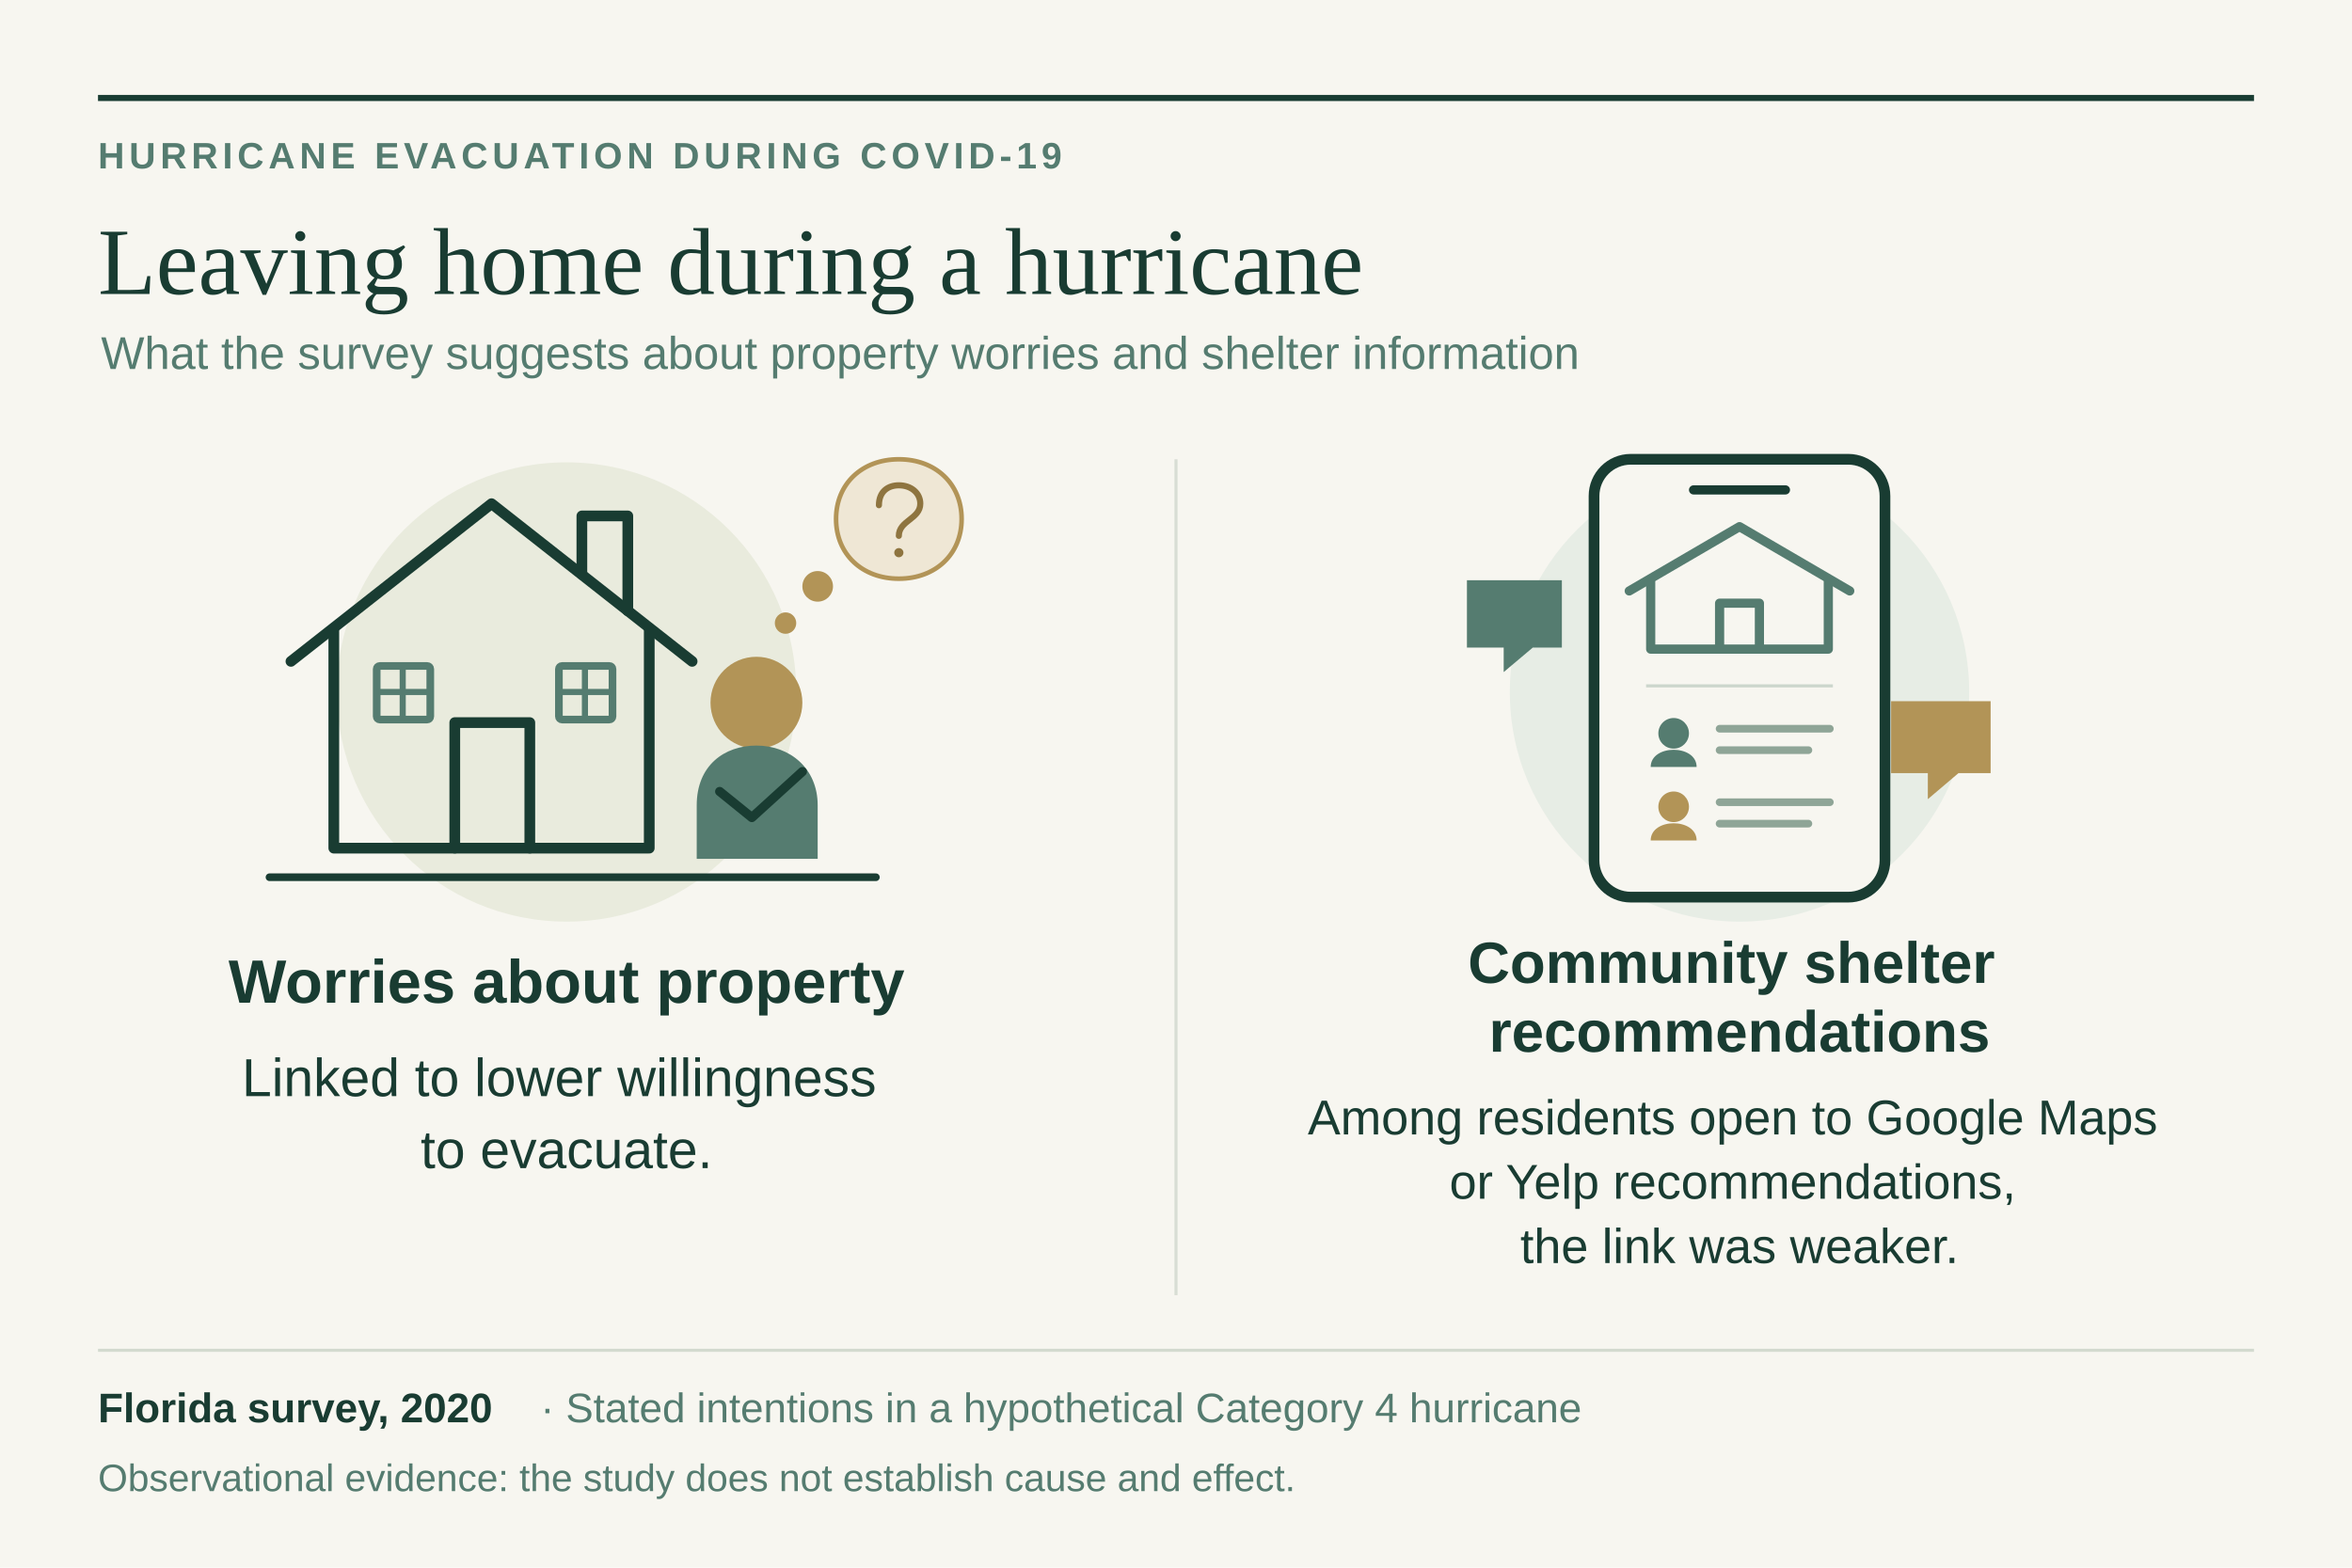
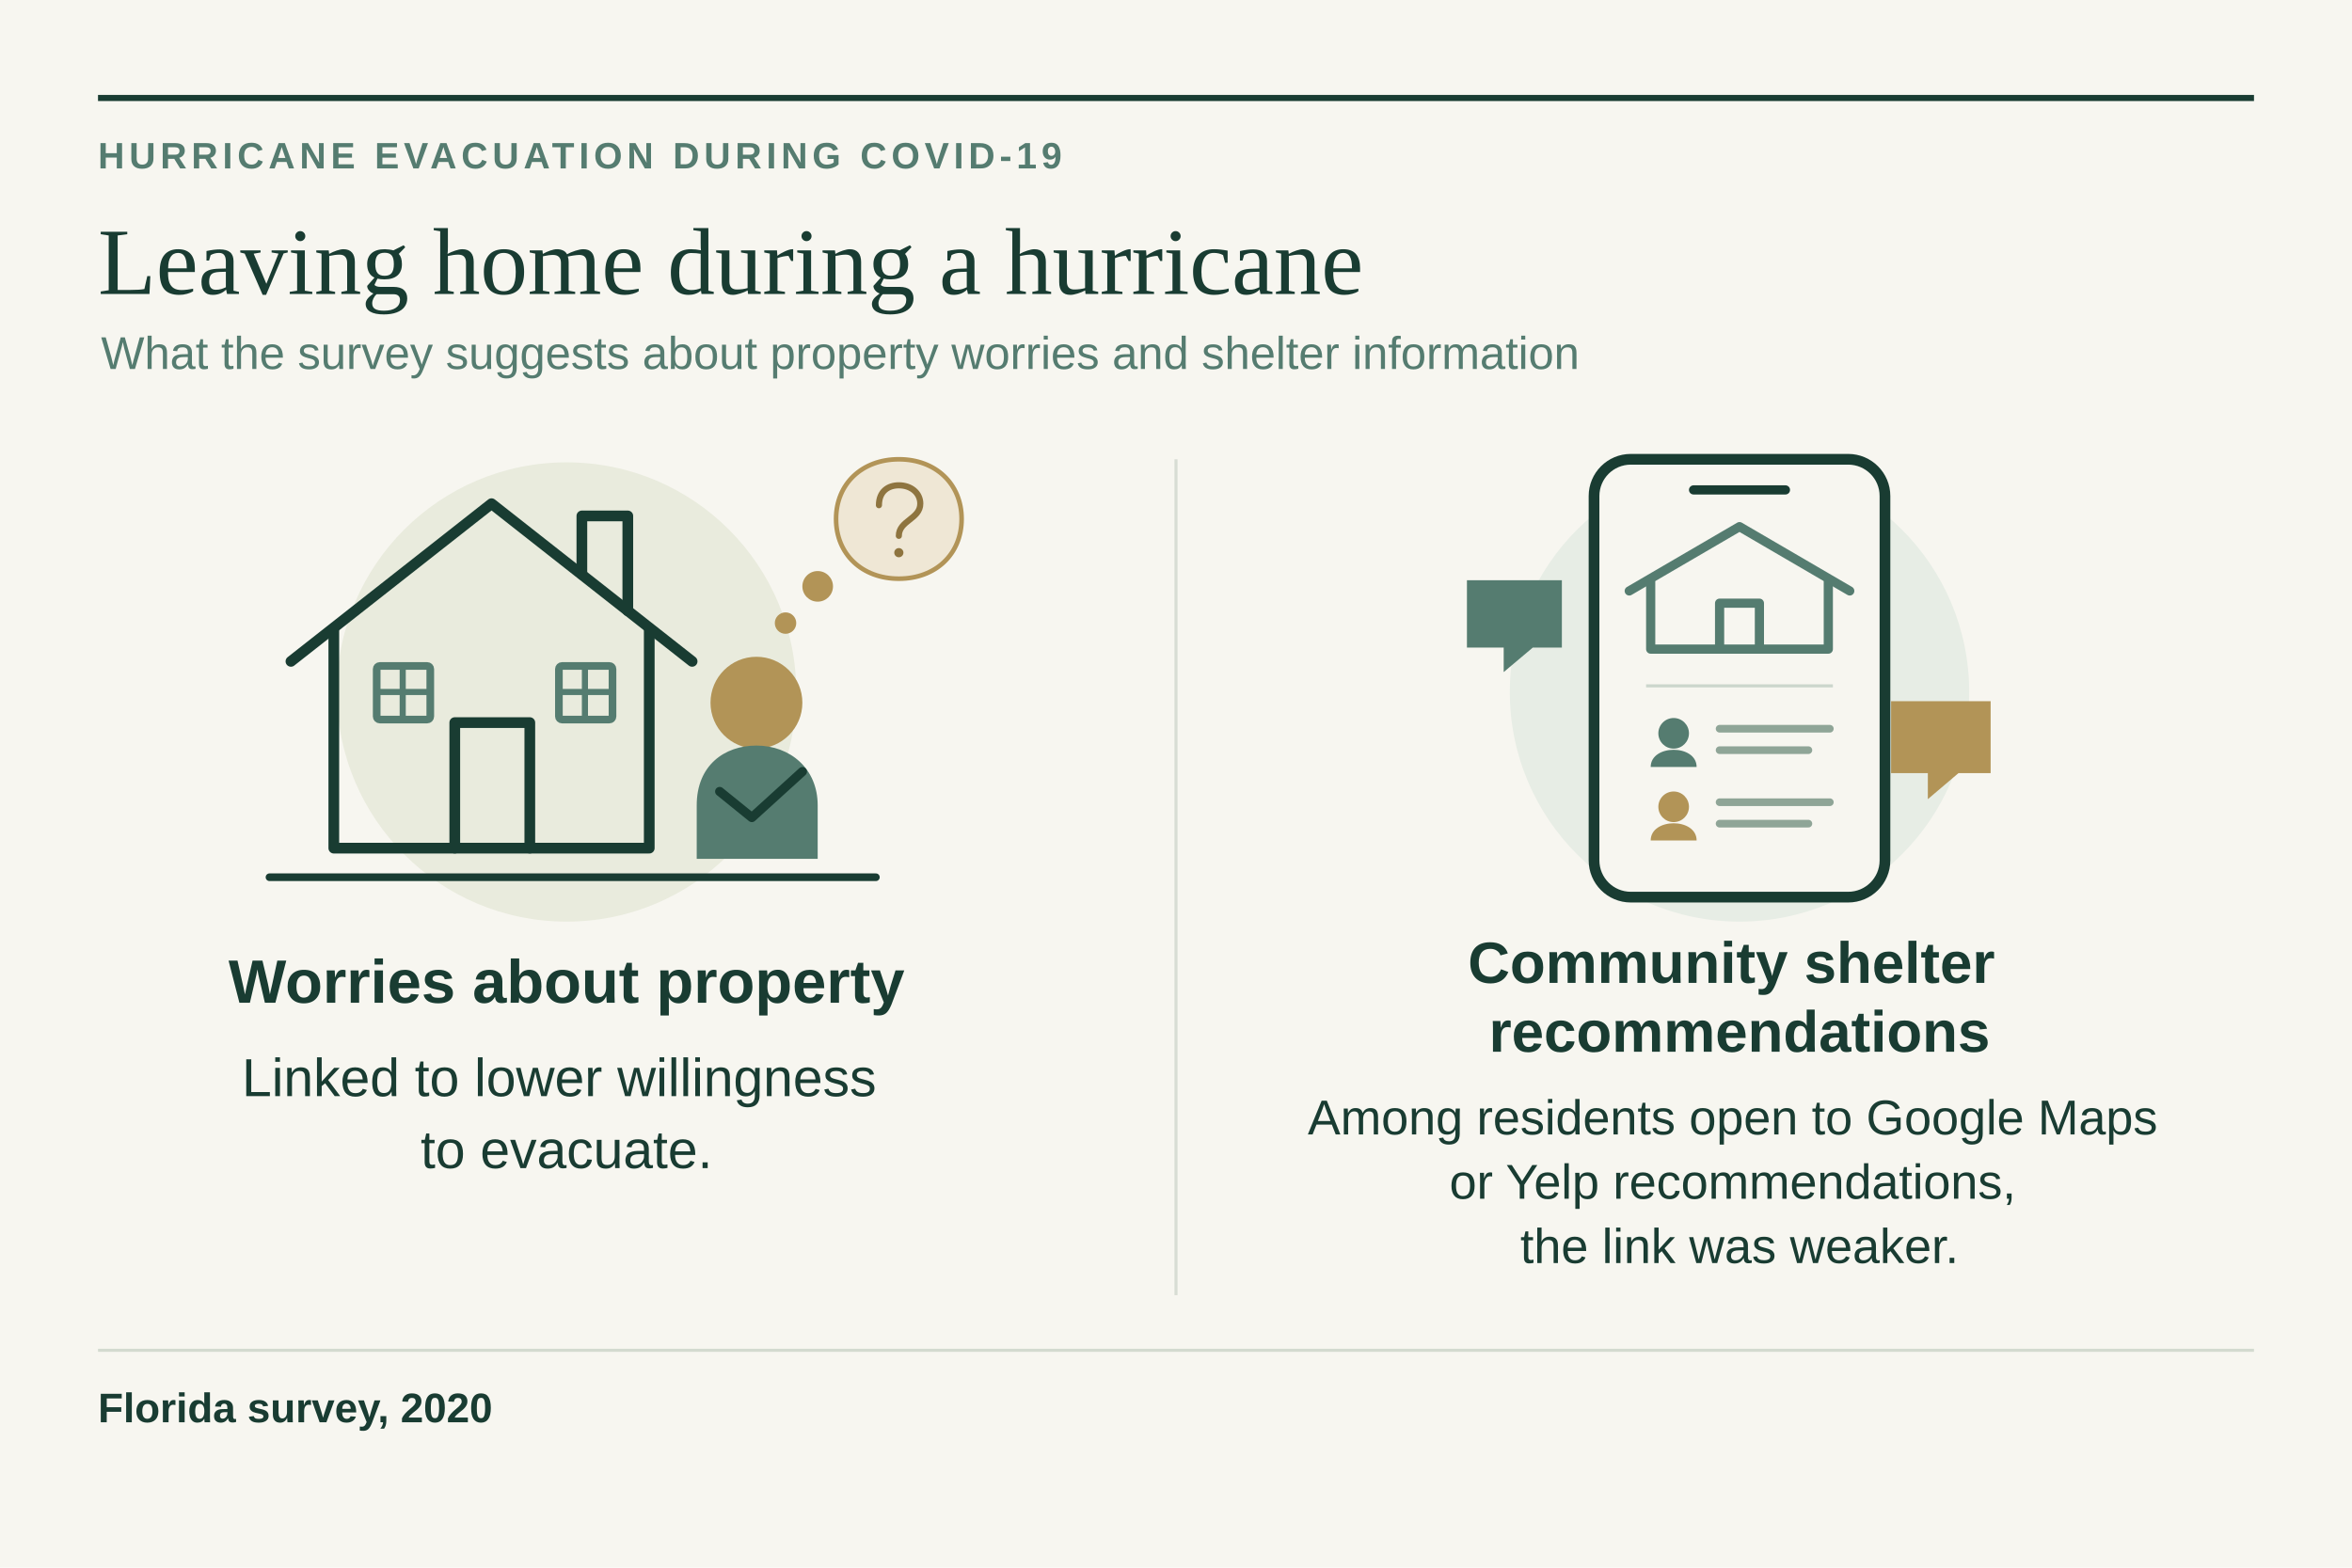
<svg xmlns="http://www.w3.org/2000/svg" width="1536" height="1024" viewBox="0 0 1536 1024" role="img" aria-labelledby="title desc">
  <defs>
    <style>
      .sans{font-family:Arial,Helvetica,sans-serif}
      .serif{font-family:Georgia,'Times New Roman',serif}
      .ink{fill:#193C32}
      .muted{fill:#557C70}
      .line{fill:none;stroke:#193C32;stroke-width:7;stroke-linecap:round;stroke-linejoin:round}
      .softline{fill:none;stroke:#557C70;stroke-width:6;stroke-linecap:round;stroke-linejoin:round}
    </style>
  </defs>
  <rect width="1536" height="1024" fill="#F7F6F0" />
  <path d="M64 64H1472" stroke="#193C32" stroke-width="4" />
  <text x="64" y="110" class="sans muted" font-size="24" font-weight="700" letter-spacing="3">HURRICANE EVACUATION DURING COVID-19</text>
  <text x="64" y="192" class="serif ink" font-size="62">Leaving home during a hurricane</text>
  <text x="66" y="241" class="sans muted" font-size="30">What the survey suggests about property worries and shelter information</text>
  <path d="M768 300V846" stroke="#D8DDD4" stroke-width="2" />
  <circle cx="370" cy="452" r="150" fill="#E9EBDD" />
  <path d="M190 432L321 329L452 432" class="line" />
  <path d="M218 412V554H424V412" class="line" fill="#F7F6F0" />
  <path d="M297 554V472H346V554" class="line" />
  <rect x="246" y="435" width="35" height="35" rx="2" fill="none" stroke="#557C70" stroke-width="5" />
  <rect x="365" y="435" width="35" height="35" rx="2" fill="none" stroke="#557C70" stroke-width="5" />
  <path d="M263 435V470M246 452H281M382 435V470M365 452H400" stroke="#557C70" stroke-width="4" />
  <path d="M380 375V337H410V399" class="line" />
  <circle cx="494" cy="459" r="30" fill="#B29457" />
  <path d="M455 561V526C455 500 473 487 494 487C516 487 534 502 534 526V561" fill="#557C70" />
  <path d="M470 517L491 534L524 504" fill="none" stroke="#193C32" stroke-width="6" stroke-linecap="round" stroke-linejoin="round" />
  <circle cx="513" cy="407" r="7" fill="#B29457" />
  <circle cx="534" cy="383" r="10" fill="#B29457" />
  <path d="M546 339C546 316 563 300 587 300C611 300 628 316 628 339C628 362 611 378 587 378C563 378 546 362 546 339Z" fill="#EFE7D5" stroke="#B29457" stroke-width="3" />
  <path d="M574 330C574 321 580 317 587 317C595 317 601 322 601 329C601 339 587 340 587 350" fill="none" stroke="#8E743F" stroke-width="4" stroke-linecap="round" />
  <circle cx="587" cy="361" r="3" fill="#8E743F" />
  <path d="M176 573H572" stroke="#193C32" stroke-width="5" stroke-linecap="round" />
  <circle cx="1136" cy="452" r="150" fill="#E7EDE5" />
  <rect x="1041" y="300" width="190" height="286" rx="24" fill="#F7F6F0" stroke="#193C32" stroke-width="7" />
  <path d="M1106 320H1166" stroke="#193C32" stroke-width="6" stroke-linecap="round" />
  <path d="M1064 386L1136 344L1208 386" class="softline" />
  <path d="M1078 380V424H1194V380" class="softline" />
  <path d="M1123 424V394H1149V424" class="softline" />
  <path d="M1075 448H1197" stroke="#CCD6CC" stroke-width="2" />
  <circle cx="1093" cy="479" r="10" fill="#557C70" />
  <path d="M1078 501C1078 486 1108 486 1108 501" fill="#557C70" />
  <path d="M1123 476H1195M1123 490H1181" stroke="#8FA597" stroke-width="5" stroke-linecap="round" />
  <circle cx="1093" cy="527" r="10" fill="#B29457" />
  <path d="M1078 549C1078 534 1108 534 1108 549" fill="#B29457" />
  <path d="M1123 524H1195M1123 538H1181" stroke="#8FA597" stroke-width="5" stroke-linecap="round" />
  <path d="M979 379H1020V423H1001L982 439V423H958V379Z" fill="#557C70" />
  <path d="M1260 458H1300V505H1279L1259 522V505H1235V458Z" fill="#B29457" />
  <text x="370" y="655" text-anchor="middle" class="sans ink" font-size="40" font-weight="700">Worries about property</text>
  <text x="370" y="716" text-anchor="middle" class="sans ink" font-size="35">
    <tspan x="370">Linked to lower willingness</tspan>
    <tspan x="370" dy="47">to evacuate.</tspan>
  </text>
  <text x="1136" y="642" text-anchor="middle" class="sans ink" font-size="38" font-weight="700">
    <tspan x="1136">Community shelter</tspan>
    <tspan x="1136" dy="45">recommendations</tspan>
  </text>
  <text x="1136" y="741" text-anchor="middle" class="sans ink" font-size="32">
    <tspan x="1136">Among residents open to Google Maps</tspan>
    <tspan x="1136" dy="42">or Yelp recommendations,</tspan>
    <tspan x="1136" dy="42">the link was weaker.</tspan>
  </text>
  <path d="M64 882H1472" stroke="#D3DACF" stroke-width="2" />
  <text x="64" y="929" class="sans ink" font-size="27" font-weight="700">Florida survey, 2020</text>
-   <text x="353" y="929" class="sans muted" font-size="27">· Stated intentions in a hypothetical Category 4 hurricane</text>
-   <text x="64" y="974" class="sans muted" font-size="25">Observational evidence: the study does not establish cause and effect.</text>
</svg>
